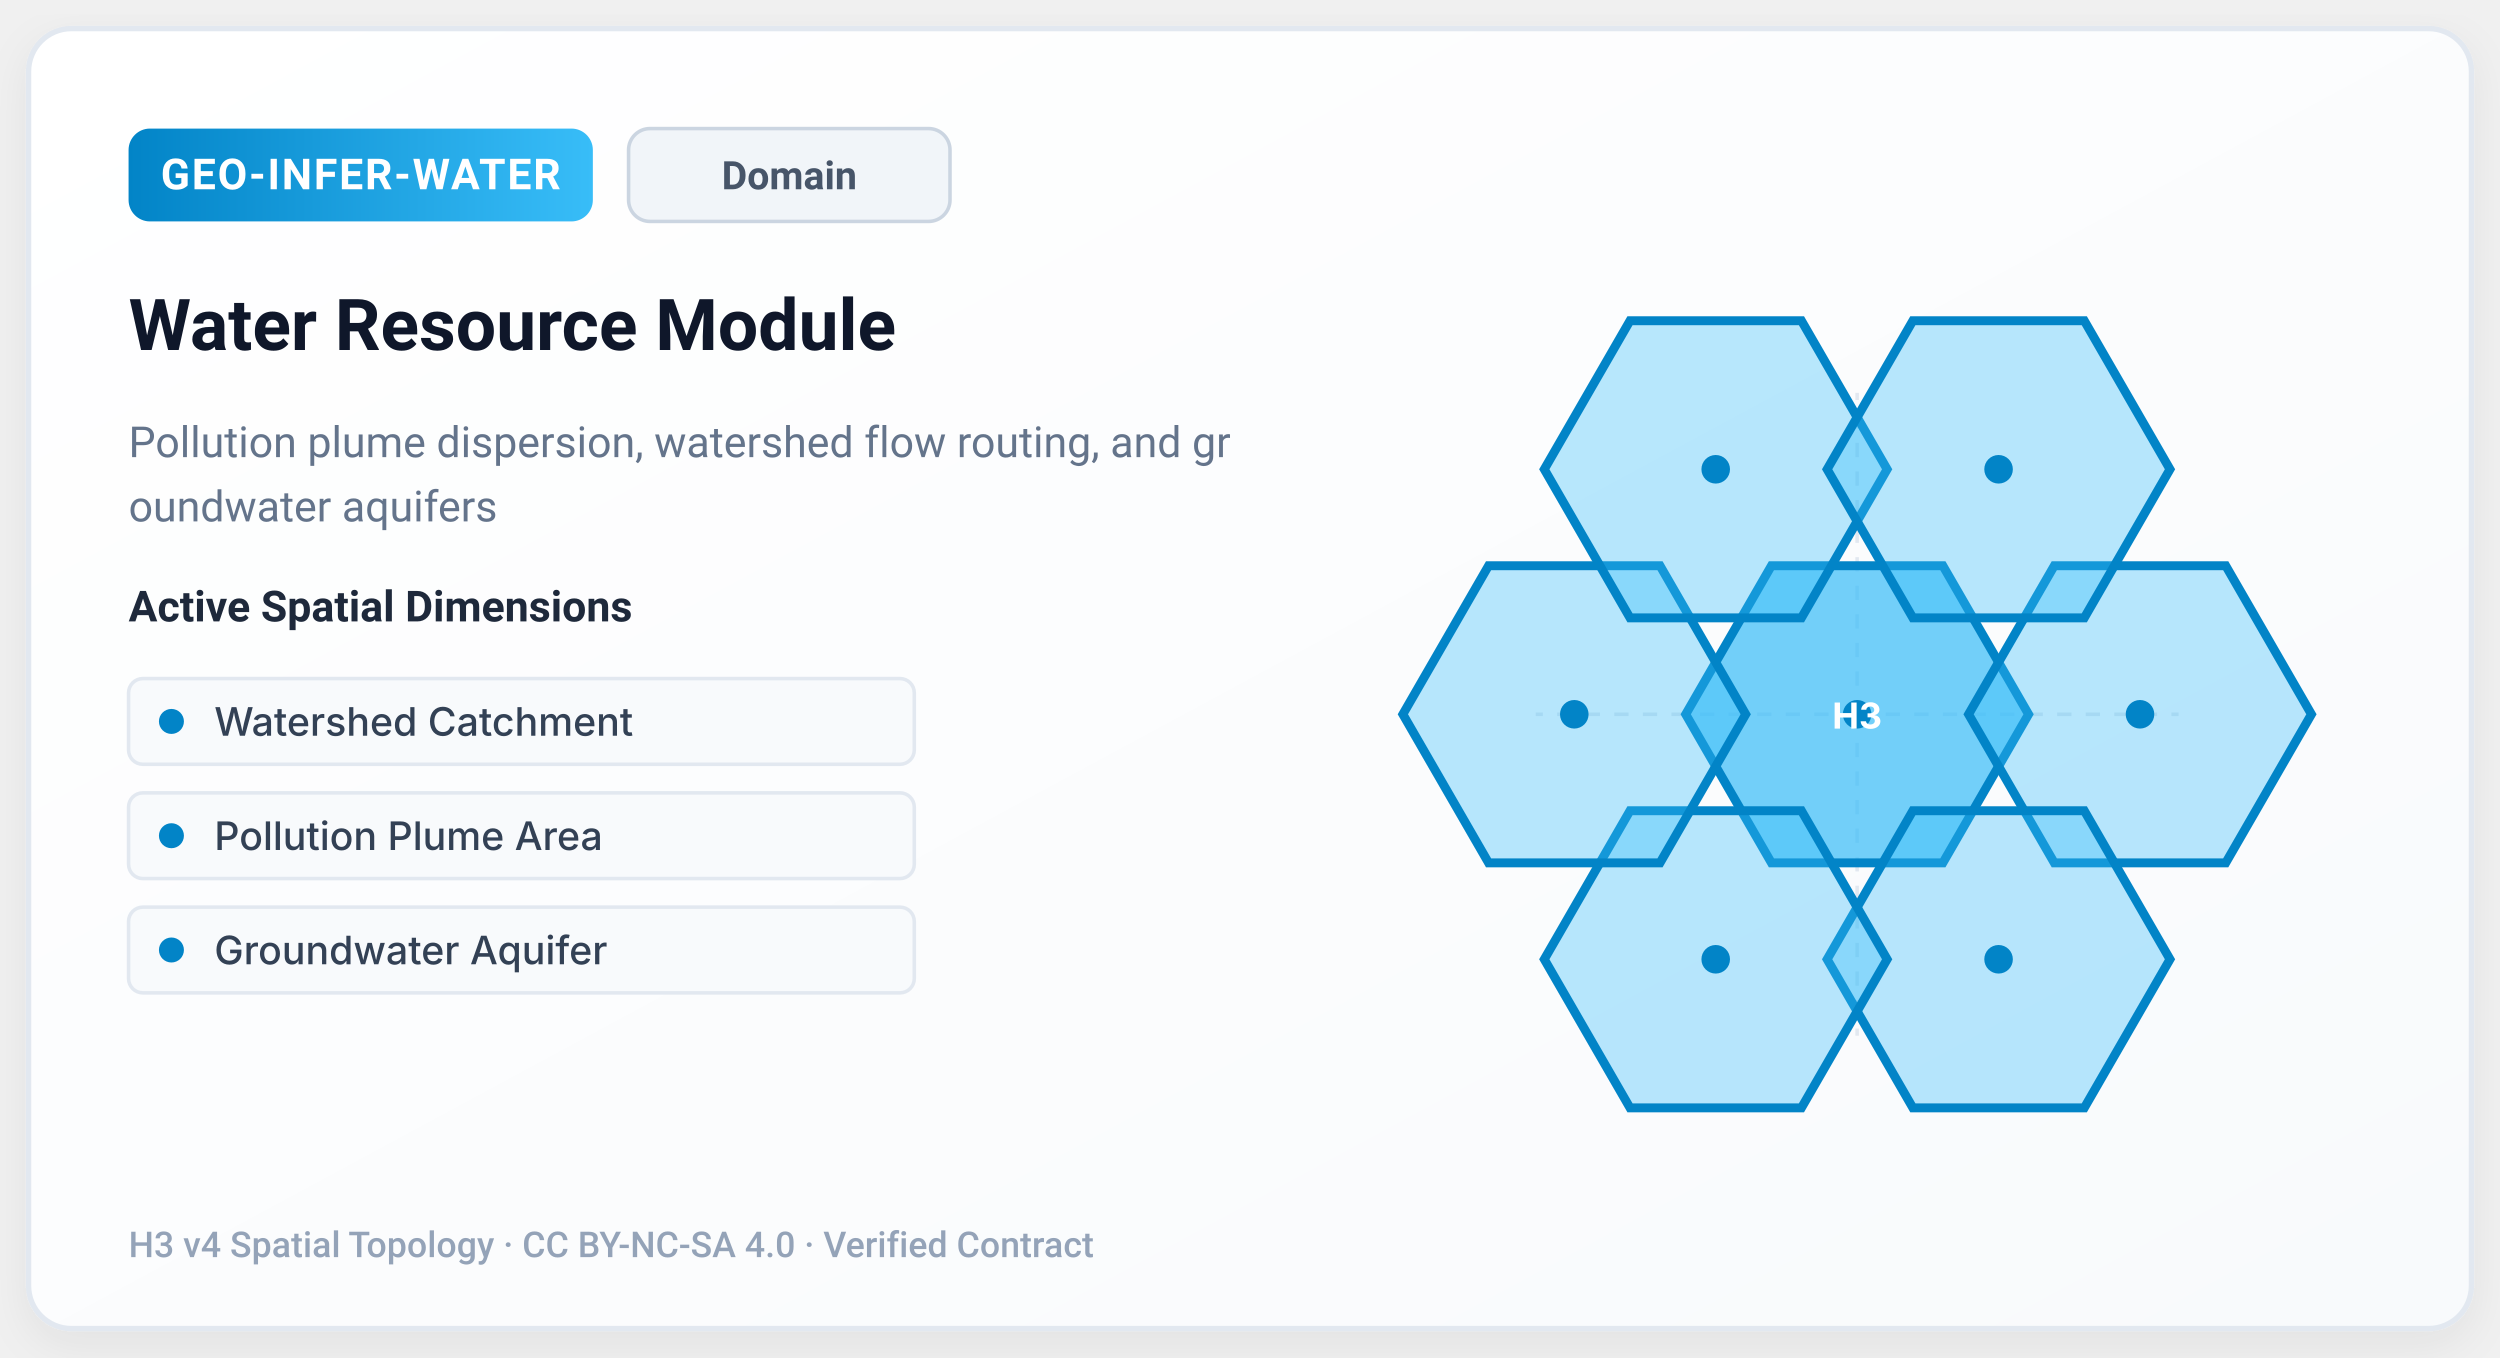
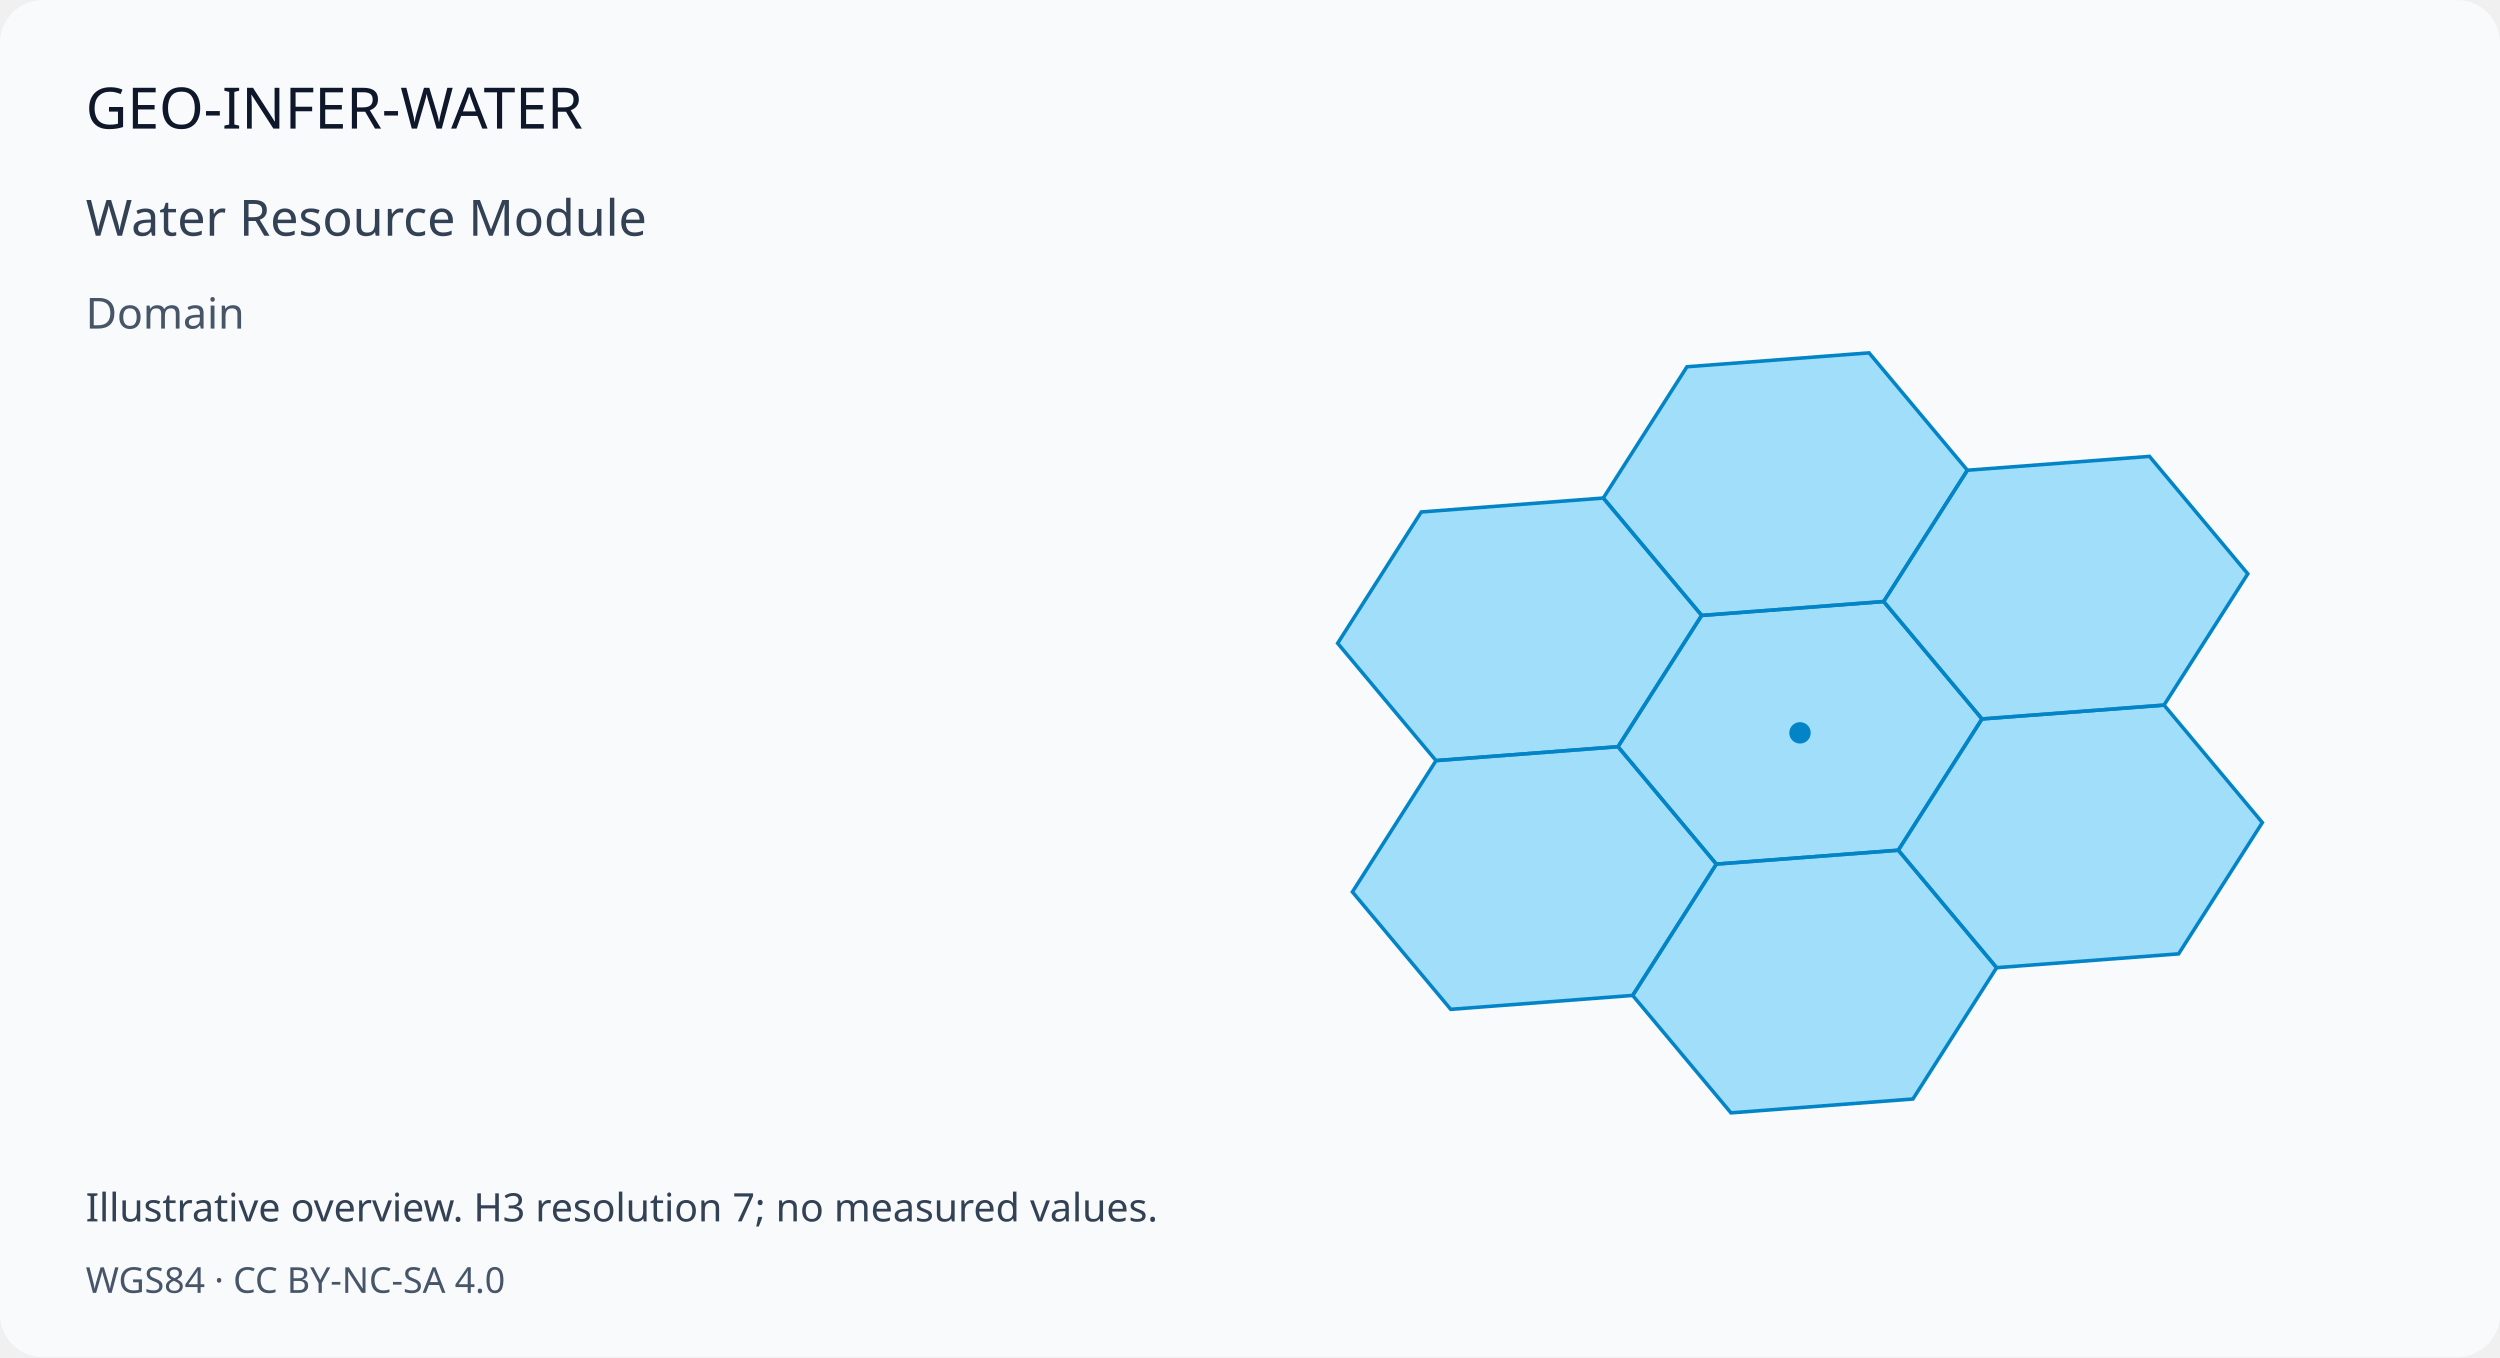
- <svg xmlns="http://www.w3.org/2000/svg" viewBox="0 0 700 380" width="700" height="380">
-   <defs>
-     <linearGradient id="bg-grad-WATER" x1="0%" y1="0%" x2="100%" y2="100%">
-       <stop offset="0%" stop-color="#ffffff" />
-       <stop offset="100%" stop-color="#f8fafc" />
-     </linearGradient>
-     <linearGradient id="badge-grad-WATER" x1="0%" y1="0%" x2="100%" y2="0%">
-       <stop offset="0%" stop-color="#0284c7" />
-       <stop offset="100%" stop-color="#38bdf8" />
-     </linearGradient>
-     <filter id="shadow-WATER" x="-5%" y="-5%" width="110%" height="110%">
-       <feDropShadow dx="0" dy="4" stdDeviation="6" flood-opacity="0.06" />
-     </filter>
-   </defs>
-   <rect x="8" y="8" width="684" height="364" rx="12" fill="url(#bg-grad-WATER)" stroke="#e2e8f0" stroke-width="1.5" filter="url(#shadow-WATER)" />
-   <g transform="translate(0, 0)">
-     <rect x="36" y="36" width="130" height="26" rx="6" fill="url(#badge-grad-WATER)" />
-     <text x="101" y="53" text-anchor="middle" fill="#ffffff" font-family="-apple-system, BlinkMacSystemFont, Segoe UI, Roboto, sans-serif" font-size="12" font-weight="700" letter-spacing="0.5">GEO-INFER-WATER</text>
-     <rect x="176" y="36" width="90" height="26" rx="6" fill="#f1f5f9" stroke="#cbd5e1" stroke-width="1" />
-     <text x="221" y="53" text-anchor="middle" fill="#475569" font-family="-apple-system, BlinkMacSystemFont, Segoe UI, Roboto, sans-serif" font-size="11" font-weight="600">Domain</text>
-     <text x="36" y="98" fill="#0f172a" font-family="-apple-system, BlinkMacSystemFont, Segoe UI, Roboto, sans-serif" font-size="20" font-weight="700">Water Resource Module</text>
-     <text x="36" y="128" fill="#64748b" font-family="-apple-system, BlinkMacSystemFont, Segoe UI, Roboto, sans-serif" font-size="12" font-weight="400">
-       <tspan x="36" dy="0">Pollution plume dispersion, watershed flow routing, and gr</tspan>
-       <tspan x="36" dy="18">oundwater aquifers</tspan>
-     </text>
-     <text x="36" y="174" fill="#1e293b" font-family="-apple-system, BlinkMacSystemFont, Segoe UI, Roboto, sans-serif" font-size="12" font-weight="600">Active Spatial Dimensions</text>
-     <rect x="36" y="190" width="220" height="24" rx="4" fill="#f8fafc" stroke="#e2e8f0" stroke-width="1" />
-     <circle cx="48" cy="202" r="3.5" fill="#0284c7" />
-     <text x="60" y="206" fill="#334155" font-family="-apple-system, sans-serif" font-size="11" font-weight="500">Watershed Catchment</text>
-     <rect x="36" y="222" width="220" height="24" rx="4" fill="#f8fafc" stroke="#e2e8f0" stroke-width="1" />
-     <circle cx="48" cy="234" r="3.5" fill="#0284c7" />
-     <text x="60" y="238" fill="#334155" font-family="-apple-system, sans-serif" font-size="11" font-weight="500">Pollution Plume Area</text>
-     <rect x="36" y="254" width="220" height="24" rx="4" fill="#f8fafc" stroke="#e2e8f0" stroke-width="1" />
-     <circle cx="48" cy="266" r="3.5" fill="#0284c7" />
-     <text x="60" y="270" fill="#334155" font-family="-apple-system, sans-serif" font-size="11" font-weight="500">Groundwater Aquifer</text>
-     <text x="36" y="352" fill="#94a3b8" font-family="-apple-system, BlinkMacSystemFont, Segoe UI, Roboto, sans-serif" font-size="10" font-weight="500">H3 v4 Spatial Topology · CC BY-NC-SA 4.0 · Verified Contract</text>
-   </g>
-   <g>
-     <line x1="520" y1="200" x2="430" y2="200" stroke="#e2e8f0" stroke-width="1" stroke-dasharray="4,4" />
-     <line x1="520" y1="200" x2="610" y2="200" stroke="#e2e8f0" stroke-width="1" stroke-dasharray="4,4" />
-     <line x1="520" y1="200" x2="520" y2="110" stroke="#e2e8f0" stroke-width="1" stroke-dasharray="4,4" />
-     <line x1="520" y1="200" x2="520" y2="290" stroke="#e2e8f0" stroke-width="1" stroke-dasharray="4,4" />
-     <polygon points="568.0,200.0 544.0,241.6 496.0,241.6 472.0,200.0 496.0,158.4 544.0,158.4" fill="#38bdf8" fill-opacity="0.7" stroke="#0284c7" stroke-width="2.5" />
-     <circle cx="520.0" cy="200.0" r="4" fill="#0284c7" />
-     <text x="520.0" y="204.0" text-anchor="middle" fill="#ffffff" font-family="-apple-system, sans-serif" font-size="10" font-weight="700">H3</text>
-     <polygon points="647.2,200.0 623.2,241.6 575.2,241.6 551.2,200.0 575.2,158.4 623.2,158.4" fill="#38bdf8" fill-opacity="0.35" stroke="#0284c7" stroke-width="2.5" />
-     <circle cx="599.2" cy="200.0" r="4" fill="#0284c7" />
-     <polygon points="607.6,268.6 583.6,310.2 535.6,310.2 511.6,268.6 535.6,227.0 583.6,227.0" fill="#38bdf8" fill-opacity="0.35" stroke="#0284c7" stroke-width="2.5" />
-     <circle cx="559.6" cy="268.6" r="4" fill="#0284c7" />
-     <polygon points="528.4,268.6 504.4,310.2 456.4,310.2 432.4,268.6 456.4,227.0 504.4,227.0" fill="#38bdf8" fill-opacity="0.35" stroke="#0284c7" stroke-width="2.5" />
-     <circle cx="480.4" cy="268.6" r="4" fill="#0284c7" />
-     <polygon points="488.8,200.0 464.8,241.6 416.8,241.6 392.8,200.0 416.8,158.4 464.8,158.4" fill="#38bdf8" fill-opacity="0.35" stroke="#0284c7" stroke-width="2.5" />
-     <circle cx="440.8" cy="200.0" r="4" fill="#0284c7" />
-     <polygon points="528.4,131.4 504.4,173.0 456.4,173.0 432.4,131.4 456.4,89.8 504.4,89.8" fill="#38bdf8" fill-opacity="0.35" stroke="#0284c7" stroke-width="2.5" />
-     <circle cx="480.4" cy="131.4" r="4" fill="#0284c7" />
-     <polygon points="607.6,131.4 583.6,173.0 535.6,173.0 511.6,131.4 535.6,89.8 583.6,89.8" fill="#38bdf8" fill-opacity="0.35" stroke="#0284c7" stroke-width="2.5" />
-     <circle cx="559.6" cy="131.4" r="4" fill="#0284c7" />
-   </g>
+ <svg xmlns="http://www.w3.org/2000/svg" role="img" aria-labelledby="title-WATER desc-WATER" viewBox="0 0 700 380" width="700" height="380">
+   <rect width="100%" height="100%" rx="12" fill="#f8fafc" />
+   <text x="24" y="36" font-family="sans-serif" font-size="16" fill="#0f172a">GEO-INFER-WATER</text>
+   <text x="24" y="66" font-family="sans-serif" font-size="14" fill="#334155">Water Resource Module</text>
+   <text x="24" y="92" font-family="sans-serif" font-size="12" fill="#475569">Domain</text>
+   <polygon data-h3="87283080cffffff" points="531.522,238.066 554.958,201.303 527.426,168.427 476.459,172.316 453.034,209.078 480.566,241.951 531.522,238.066" fill="#38bdf8" fill-opacity="0.45" stroke="#0284c7" />
+   <polygon data-h3="872830801ffffff" points="610.009,267.077 633.455,230.315 605.930,197.426 554.958,201.303 531.522,238.066 559.048,270.951 610.009,267.077" fill="#38bdf8" fill-opacity="0.45" stroke="#0284c7" />
+   <polygon data-h3="872830808ffffff" points="527.426,168.427 550.866,131.669 523.328,98.800 472.351,102.693 448.921,139.450 476.459,172.316 527.426,168.427" fill="#38bdf8" fill-opacity="0.45" stroke="#0284c7" />
+   <polygon data-h3="87283080dffffff" points="453.034,209.078 476.459,172.316 448.921,139.450 397.959,143.351 374.545,180.114 402.082,212.975 453.034,209.078" fill="#38bdf8" fill-opacity="0.45" stroke="#0284c7" />
+   <polygon data-h3="87283080effffff" points="605.930,197.426 629.380,160.668 601.848,127.788 550.866,131.669 527.426,168.427 554.958,201.303 605.930,197.426" fill="#38bdf8" fill-opacity="0.45" stroke="#0284c7" />
+   <polygon data-h3="87283082affffff" points="535.617,307.718 559.048,270.951 531.522,238.066 480.566,241.951 457.145,278.718 484.671,311.600 535.617,307.718" fill="#38bdf8" fill-opacity="0.45" stroke="#0284c7" />
+   <polygon data-h3="87283082bffffff" points="457.145,278.718 480.566,241.951 453.034,209.078 402.082,212.975 378.672,249.742 406.204,282.612 457.145,278.718" fill="#38bdf8" fill-opacity="0.45" stroke="#0284c7" />
+   <circle cx="504.0" cy="205.2" r="3" fill="#0284c7" />
+   <text x="24" y="342" font-family="sans-serif" font-size="11" fill="#334155">Illustrative overview. H3 resolution 7; no measured values.</text>
+   <text x="24" y="362" font-family="sans-serif" font-size="10" fill="#475569">WGS84 · CC BY-NC-SA 4.0</text>
</svg>
